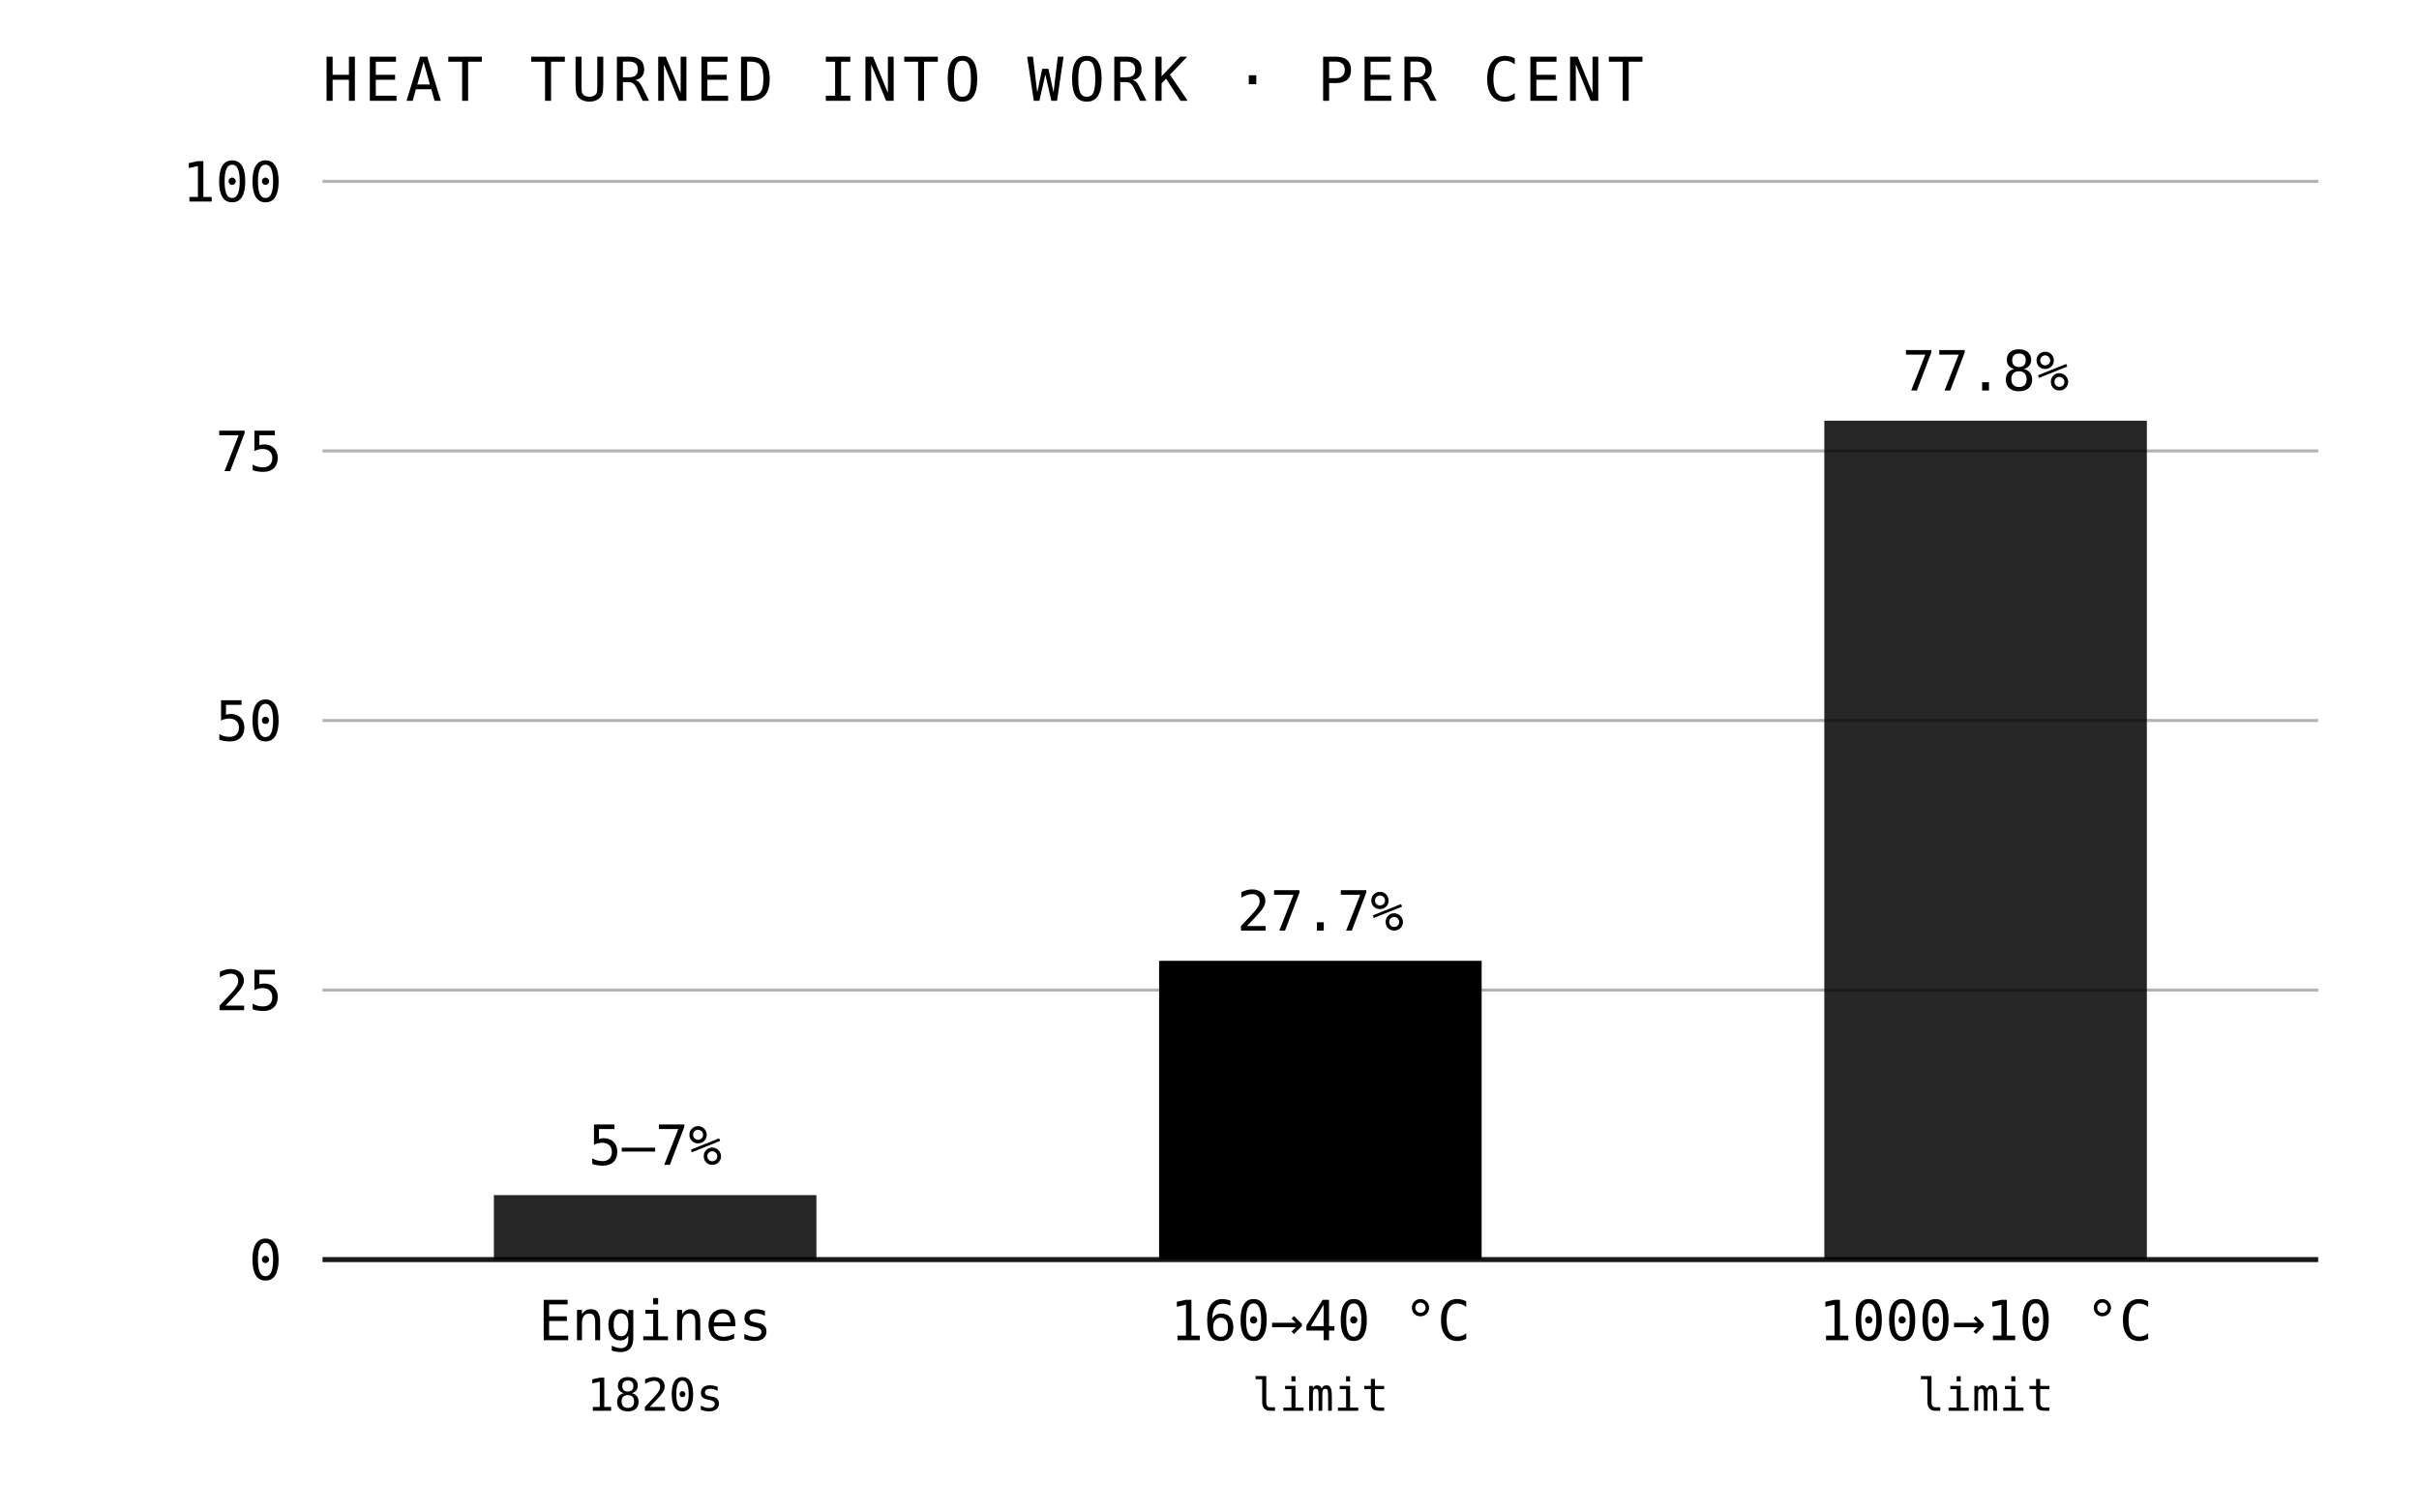
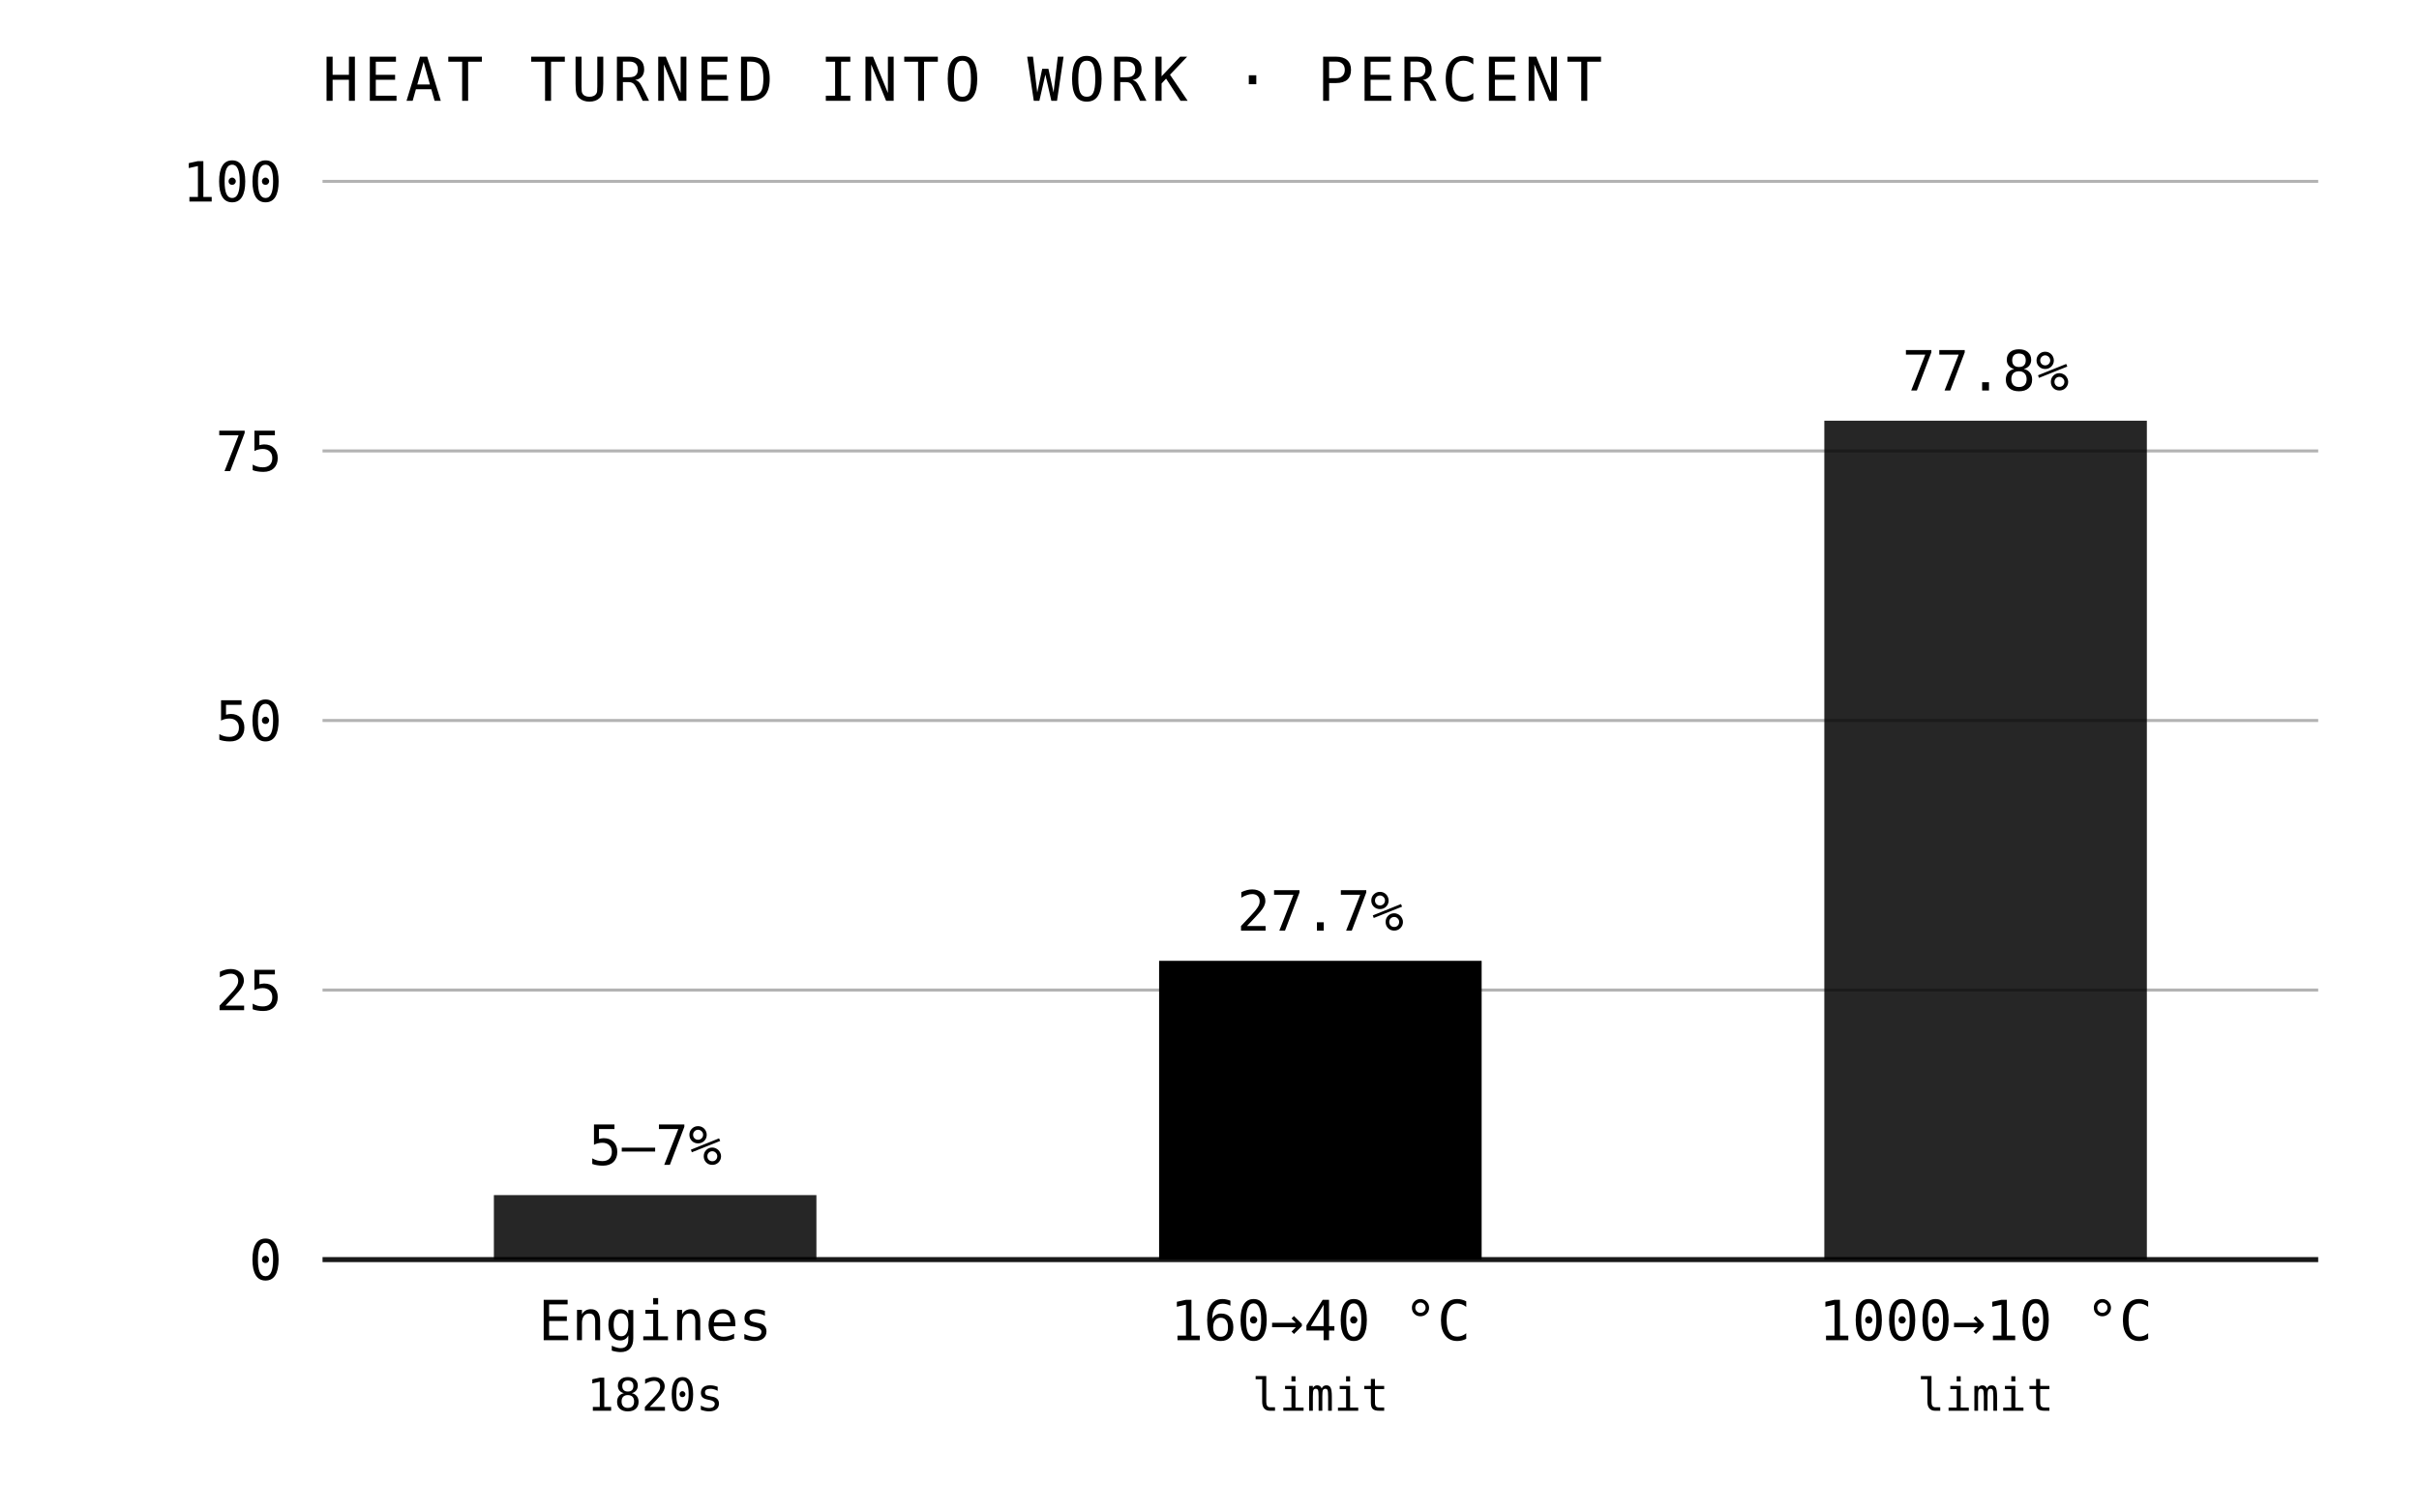
<svg xmlns="http://www.w3.org/2000/svg" viewBox="0 0 480 300" role="img" aria-labelledby="t d">
  <g font-family="ui-monospace, Menlo, Consolas, monospace" font-size="11" fill="currentColor">
    <g class="muted">
      <line x1="64" x2="460" y1="250.0" y2="250.0" stroke="currentColor" stroke-opacity="0.9" stroke-width="1" />
      <text x="56" y="254.0" text-anchor="end">0</text>
      <line x1="64" x2="460" y1="196.5" y2="196.5" stroke="currentColor" stroke-opacity="0.3" stroke-width="0.6" />
      <text x="56" y="200.5" text-anchor="end">25</text>
      <line x1="64" x2="460" y1="143.0" y2="143.0" stroke="currentColor" stroke-opacity="0.3" stroke-width="0.6" />
      <text x="56" y="147.0" text-anchor="end">50</text>
      <line x1="64" x2="460" y1="89.5" y2="89.5" stroke="currentColor" stroke-opacity="0.3" stroke-width="0.6" />
      <text x="56" y="93.5" text-anchor="end">75</text>
      <line x1="64" x2="460" y1="36.0" y2="36.0" stroke="currentColor" stroke-opacity="0.3" stroke-width="0.6" />
      <text x="56" y="40.0" text-anchor="end">100</text>
    </g>
    <rect x="98.0" y="237.2" width="64" height="12.8" fill-opacity="0.85" />
    <text x="130.0" y="231.2" text-anchor="middle">5–7%</text>
    <text x="130.0" y="266" text-anchor="middle">Engines</text>
    <text x="130.0" y="280" text-anchor="middle" font-size="9" class="muted" fill="currentColor">1820s</text>
    <rect x="230.0" y="190.7" width="64" height="59.3" class="accent" fill="currentColor" />
    <text x="262.0" y="184.7" text-anchor="middle">27.7%</text>
    <text x="262.0" y="266" text-anchor="middle">160→40 °C</text>
    <text x="262.0" y="280" text-anchor="middle" font-size="9" class="muted" fill="currentColor">limit</text>
    <rect x="362.0" y="83.5" width="64" height="166.5" fill-opacity="0.85" />
    <text x="394.0" y="77.5" text-anchor="middle">77.8%</text>
    <text x="394.0" y="266" text-anchor="middle">1000→10 °C</text>
    <text x="394.0" y="280" text-anchor="middle" font-size="9" class="muted" fill="currentColor">limit</text>
-     <text x="64" y="20" font-size="12" letter-spacing="1">HEAT TURNED INTO WORK · PER CENT</text>
+     <text x="64" y="20" font-size="12" letter-spacing="1">HEAT TURNED INTO WORK · PERCENT</text>
  </g>
</svg>
